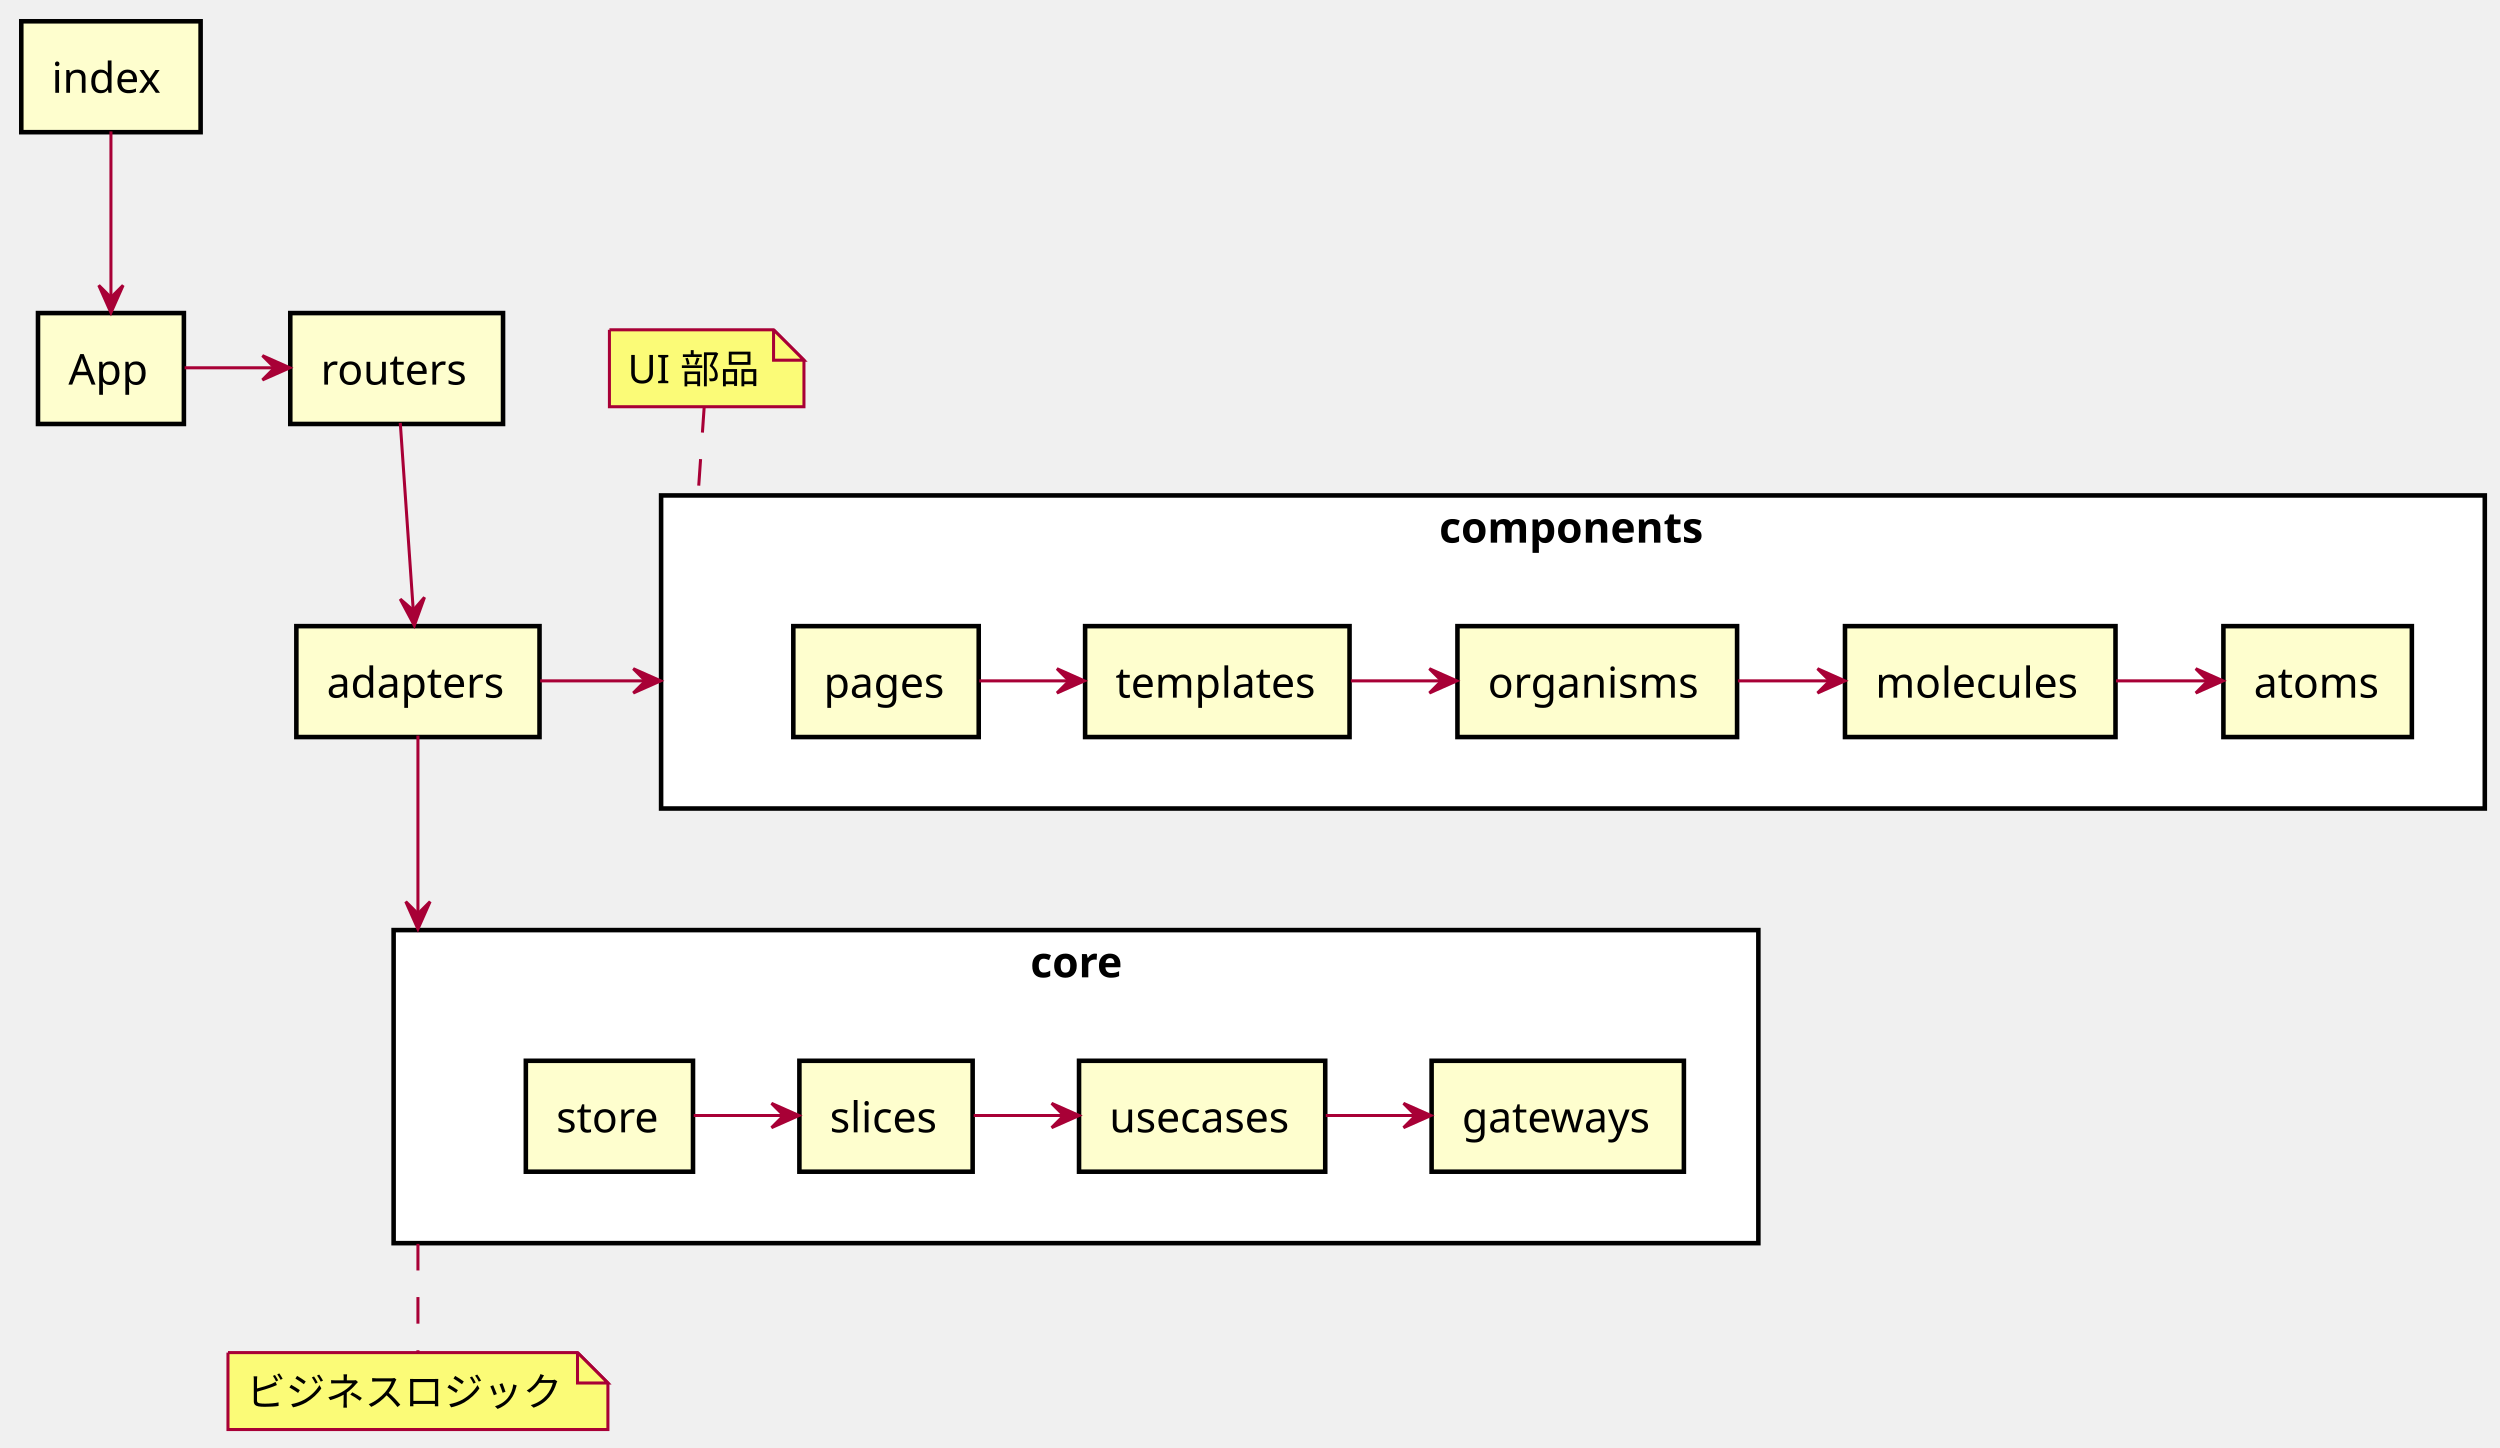
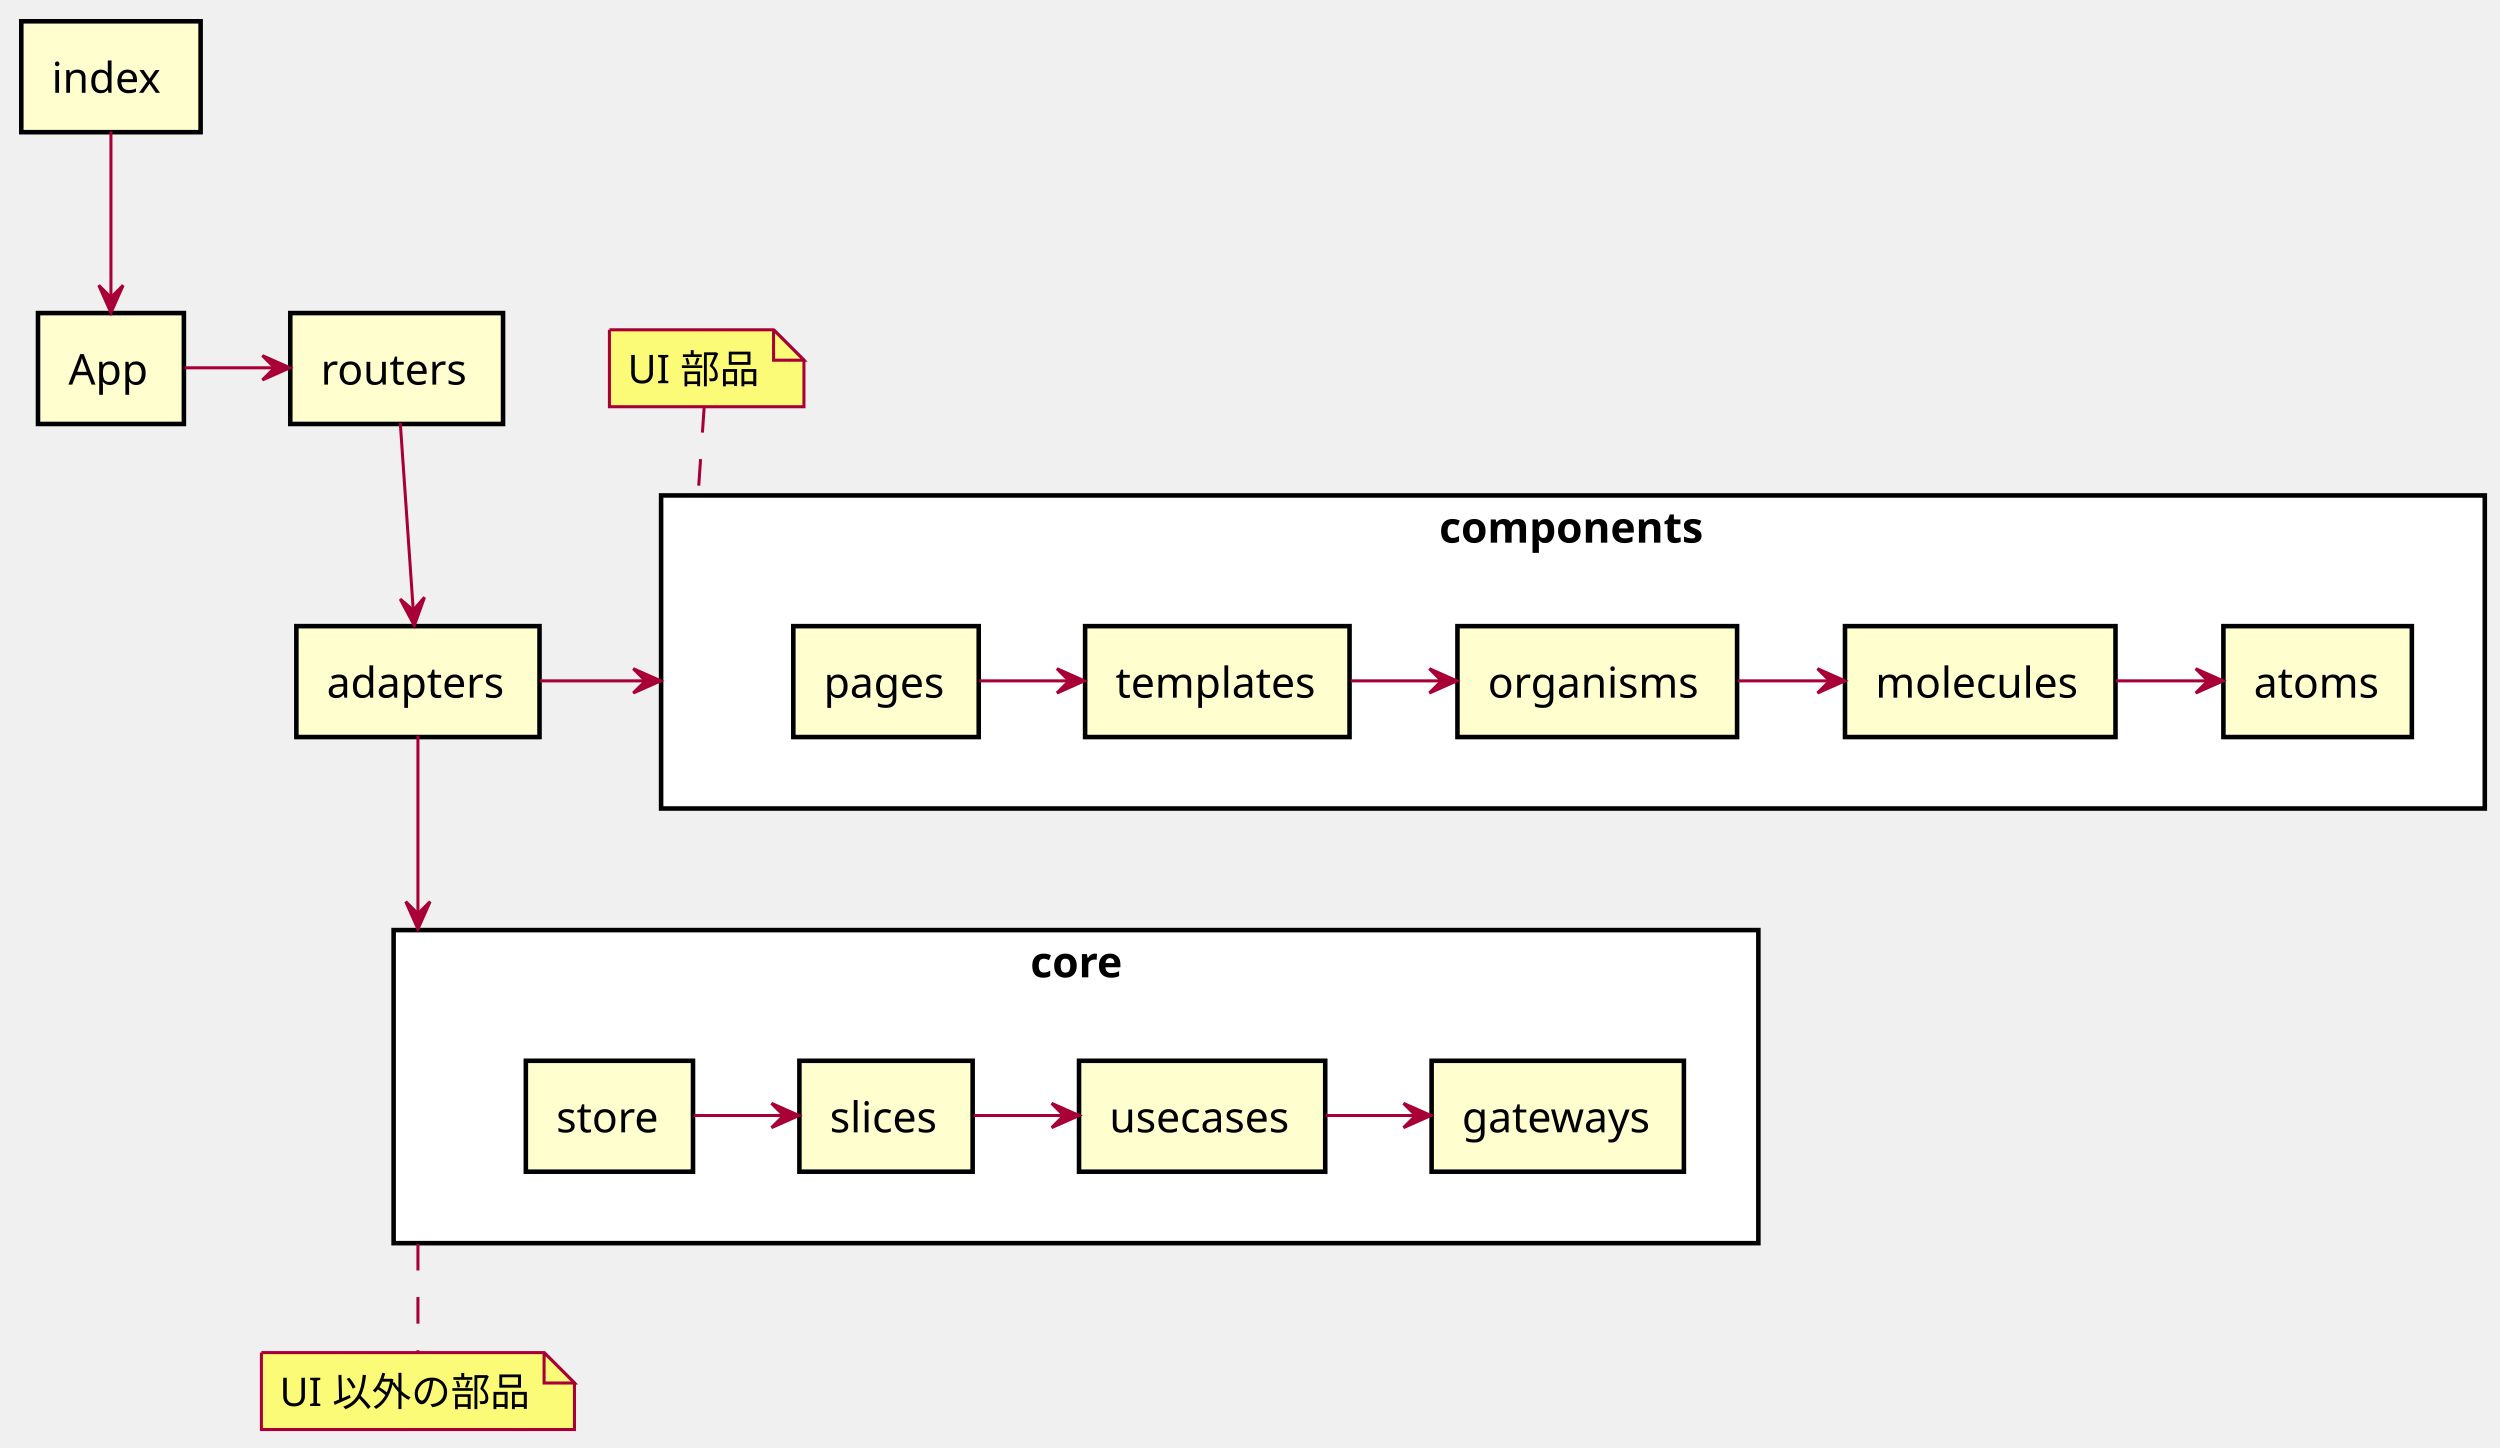
<svg xmlns="http://www.w3.org/2000/svg" contentScriptType="application/ecmascript" contentStyleType="text/css" height="381.6px" preserveAspectRatio="none" style="width:658px;height:381px;background:#FFFFFF;" version="1.1" viewBox="0 0 658 381" width="658.4px" zoomAndPan="magnify">
  <defs />
  <g>
    <rect fill="#FFFFFF" height="82.4" style="stroke:#000000;stroke-width:1.2;" width="480" x="174" y="130.4" />
    <text fill="#000000" font-family="sans-serif" font-size="11.2" font-weight="bold" lengthAdjust="spacing" textLength="70.4" x="378.8" y="142.828">components</text>
    <rect fill="#FFFFFF" height="82.4" style="stroke:#000000;stroke-width:1.2;" width="359.2" x="103.6" y="244.8" />
    <text fill="#000000" font-family="sans-serif" font-size="11.2" font-weight="bold" lengthAdjust="spacing" textLength="24" x="271.2" y="257.228">core</text>
    <rect fill="#FEFECE" height="29.191" style="stroke:#000000;stroke-width:1.2;" width="48.8" x="208.8" y="164.8" />
    <text fill="#000000" font-family="sans-serif" font-size="11.2" lengthAdjust="spacing" textLength="32.8" x="216.8" y="183.628">pages</text>
    <rect fill="#FEFECE" height="29.191" style="stroke:#000000;stroke-width:1.2;" width="73.6" x="383.6" y="164.8" />
    <text fill="#000000" font-family="sans-serif" font-size="11.2" lengthAdjust="spacing" textLength="57.6" x="391.6" y="183.628">organisms</text>
    <rect fill="#FEFECE" height="29.191" style="stroke:#000000;stroke-width:1.2;" width="71.2" x="485.6" y="164.8" />
    <text fill="#000000" font-family="sans-serif" font-size="11.2" lengthAdjust="spacing" textLength="55.2" x="493.6" y="183.628">molecules</text>
    <rect fill="#FEFECE" height="29.191" style="stroke:#000000;stroke-width:1.2;" width="49.6" x="585.2" y="164.8" />
    <text fill="#000000" font-family="sans-serif" font-size="11.2" lengthAdjust="spacing" textLength="33.6" x="593.2" y="183.628">atoms</text>
    <rect fill="#FEFECE" height="29.191" style="stroke:#000000;stroke-width:1.2;" width="69.6" x="285.6" y="164.8" />
    <text fill="#000000" font-family="sans-serif" font-size="11.2" lengthAdjust="spacing" textLength="53.6" x="293.6" y="183.628">templates</text>
    <rect fill="#FEFECE" height="29.191" style="stroke:#000000;stroke-width:1.2;" width="66.4" x="376.8" y="279.2" />
    <text fill="#000000" font-family="sans-serif" font-size="11.2" lengthAdjust="spacing" textLength="50.4" x="384.8" y="298.028">gateways</text>
    <rect fill="#FEFECE" height="29.191" style="stroke:#000000;stroke-width:1.2;" width="45.6" x="210.4" y="279.2" />
    <text fill="#000000" font-family="sans-serif" font-size="11.2" lengthAdjust="spacing" textLength="29.6" x="218.4" y="298.028">slices</text>
    <rect fill="#FEFECE" height="29.191" style="stroke:#000000;stroke-width:1.2;" width="44" x="138.4" y="279.2" />
    <text fill="#000000" font-family="sans-serif" font-size="11.2" lengthAdjust="spacing" textLength="28" x="146.4" y="298.028">store</text>
    <rect fill="#FEFECE" height="29.191" style="stroke:#000000;stroke-width:1.2;" width="64.8" x="284" y="279.2" />
    <text fill="#000000" font-family="sans-serif" font-size="11.2" lengthAdjust="spacing" textLength="48.8" x="292" y="298.028">usecases</text>
    <rect fill="#FEFECE" height="29.191" style="stroke:#000000;stroke-width:1.2;" width="47.2" x="5.6" y="5.6" />
    <text fill="#000000" font-family="sans-serif" font-size="11.2" lengthAdjust="spacing" textLength="31.2" x="13.6" y="24.428">index</text>
    <rect fill="#FEFECE" height="29.191" style="stroke:#000000;stroke-width:1.2;" width="38.4" x="10" y="82.4" />
    <text fill="#000000" font-family="sans-serif" font-size="11.2" lengthAdjust="spacing" textLength="22.4" x="18" y="101.228">App</text>
    <rect fill="#FEFECE" height="29.191" style="stroke:#000000;stroke-width:1.2;" width="56" x="76.4" y="82.4" />
    <text fill="#000000" font-family="sans-serif" font-size="11.2" lengthAdjust="spacing" textLength="40" x="84.4" y="101.228">routers</text>
    <rect fill="#FEFECE" height="29.191" style="stroke:#000000;stroke-width:1.2;" width="64" x="78" y="164.8" />
    <text fill="#000000" font-family="sans-serif" font-size="11.2" lengthAdjust="spacing" textLength="48" x="86" y="183.628">adapters</text>
    <path d="M160.4,86.8 L160.4,107.048 L211.6,107.048 L211.6,94.8 L203.6,86.8 L160.4,86.8 " fill="#FBFB77" style="stroke:#A80036;stroke-width:0.8;" />
    <path d="M203.6,86.8 L203.6,94.8 L211.6,94.8 L203.6,86.8 " fill="#FBFB77" style="stroke:#A80036;stroke-width:0.8;" />
    <text fill="#000000" font-family="sans-serif" font-size="10.4" lengthAdjust="spacing" textLength="34.4" x="165.2" y="100.855">UI 部品</text>
-     <path d="M60,356 L60,376.248 L160,376.248 L160,364 L152,356 L60,356 " fill="#FBFB77" style="stroke:#A80036;stroke-width:0.8;" />
-     <path d="M152,356 L152,364 L160,364 L152,356 " fill="#FBFB77" style="stroke:#A80036;stroke-width:0.8;" />
-     <text fill="#000000" font-family="sans-serif" font-size="10.4" lengthAdjust="spacing" textLength="83.2" x="64.8" y="370.055">ビジネスロジック</text>
+     <path d="M68.8,356 L68.8,376.248 L151.2,376.248 L151.2,364 L143.2,356 L68.8,356 " fill="#FBFB77" style="stroke:#A80036;stroke-width:0.8;" />
+     <path d="M143.2,356 L143.2,364 L151.2,364 L143.2,356 " fill="#FBFB77" style="stroke:#A80036;stroke-width:0.8;" />
+     <text fill="#000000" font-family="sans-serif" font-size="10.4" lengthAdjust="spacing" textLength="65.6" x="73.6" y="370.055">UI 以外の部品</text>
    <path d="M185.36,106.872 C184.998,112.094 184.514,119.078 183.99,126.639 C183.924,127.585 183.858,128.539 183.792,129.5 C183.775,129.74 183.758,129.981 183.742,130.222 " fill="none" id="GMN17-components" style="stroke:#A80036;stroke-width:0.8;stroke-dasharray:7.0,7.0;" />
    <path d="M29.2,34.592 C29.2,46.784 29.2,64.648 29.2,77.968 " fill="none" id="index-to-App" style="stroke:#A80036;stroke-width:0.8;" />
    <polygon fill="#A80036" points="29.2,82.296,32.4,75.096,29.2,78.296,26,75.096,29.2,82.296" style="stroke:#A80036;stroke-width:0.8;" />
    <path d="M48.584,96.8 C56.448,96.8 64.304,96.8 72.168,96.8 " fill="none" id="App-to-routers" style="stroke:#A80036;stroke-width:0.8;" />
    <polygon fill="#A80036" points="76.272,96.8,69.072,93.6,72.272,96.8,69.072,100,76.272,96.8" style="stroke:#A80036;stroke-width:0.8;" />
    <path d="M105.352,111.304 C106.288,124.888 107.736,145.752 108.768,160.608 " fill="none" id="routers-to-adapters" style="stroke:#A80036;stroke-width:0.8;" />
    <polygon fill="#A80036" points="109.048,164.624,111.725,157.214,108.762,160.634,105.342,157.671,109.048,164.624" style="stroke:#A80036;stroke-width:0.8;" />
    <path d="M257.728,179.2 C265.576,179.2 273.432,179.2 281.28,179.2 " fill="none" id="pages-to-templates" style="stroke:#A80036;stroke-width:0.8;" />
    <polygon fill="#A80036" points="285.392,179.2,278.192,176,281.392,179.2,278.192,182.4,285.392,179.2" style="stroke:#A80036;stroke-width:0.8;" />
    <path d="M457.416,179.2 C465.408,179.2 473.4,179.2 481.392,179.2 " fill="none" id="organisms-to-molecules" style="stroke:#A80036;stroke-width:0.8;" />
    <polygon fill="#A80036" points="485.568,179.2,478.368,176,481.568,179.2,478.368,182.4,485.568,179.2" style="stroke:#A80036;stroke-width:0.8;" />
    <path d="M556.928,179.2 C564.928,179.2 572.936,179.2 580.936,179.2 " fill="none" id="molecules-to-atoms" style="stroke:#A80036;stroke-width:0.8;" />
    <polygon fill="#A80036" points="585.12,179.2,577.92,176,581.12,179.2,577.92,182.4,585.12,179.2" style="stroke:#A80036;stroke-width:0.8;" />
    <path d="M355.56,179.2 C363.464,179.2 371.376,179.2 379.28,179.2 " fill="none" id="templates-to-organisms" style="stroke:#A80036;stroke-width:0.8;" />
    <polygon fill="#A80036" points="383.416,179.2,376.216,176,379.416,179.2,376.216,182.4,383.416,179.2" style="stroke:#A80036;stroke-width:0.8;" />
    <path d="M182.584,293.6 C190.44,293.6 198.296,293.6 206.152,293.6 " fill="none" id="store-to-slices" style="stroke:#A80036;stroke-width:0.8;" />
    <polygon fill="#A80036" points="210.264,293.6,203.064,290.4,206.264,293.6,203.064,296.8,210.264,293.6" style="stroke:#A80036;stroke-width:0.8;" />
    <path d="M256.272,293.6 C264.144,293.6 272.008,293.6 279.872,293.6 " fill="none" id="slices-to-usecases" style="stroke:#A80036;stroke-width:0.8;" />
    <polygon fill="#A80036" points="283.992,293.6,276.792,290.4,279.992,293.6,276.792,296.8,283.992,293.6" style="stroke:#A80036;stroke-width:0.8;" />
    <path d="M348.944,293.6 C356.792,293.6 364.648,293.6 372.504,293.6 " fill="none" id="usecases-to-gateways" style="stroke:#A80036;stroke-width:0.8;" />
    <polygon fill="#A80036" points="376.608,293.6,369.408,290.4,372.608,293.6,369.408,296.8,376.608,293.6" style="stroke:#A80036;stroke-width:0.8;" />
    <path d="M142.176,179.2 C148.496,179.2 154.816,179.2 161.137,179.2 C164.298,179.2 167.458,179.2 170.619,179.2 C171.41,179.2 172.2,179.2 172.99,179.2 C173.188,179.2 173.386,179.2 173.583,179.2 C173.682,179.2 173.781,179.2 173.879,179.2 " fill="none" id="adapters-to-components" style="stroke:#A80036;stroke-width:0.8;" />
    <polygon fill="#A80036" points="173.879,179.2,166.679,176,169.879,179.2,166.679,182.4,173.879,179.2" style="stroke:#A80036;stroke-width:0.8;" />
    <path d="M110,193.608 C110,200.99 110,210.746 110,221.261 C110,226.518 110,231.965 110,237.399 C110,238.758 110,240.116 110,241.47 C110,242.147 110,242.823 110,243.497 C110,243.834 110,244.172 110,244.508 " fill="none" id="adapters-to-core" style="stroke:#A80036;stroke-width:0.8;" />
    <polygon fill="#A80036" points="110,244.508,113.2,237.308,110,240.508,106.8,237.308,110,244.508" style="stroke:#A80036;stroke-width:0.8;" />
    <path d="M110,327.382 C110,327.8 110,328.219 110,328.638 C110,331.988 110,335.352 110,338.61 C110,345.125 110,351.216 110,355.92 " fill="none" id="core-GMN32" style="stroke:#A80036;stroke-width:0.8;stroke-dasharray:7.0,7.0;" />
  </g>
</svg>
